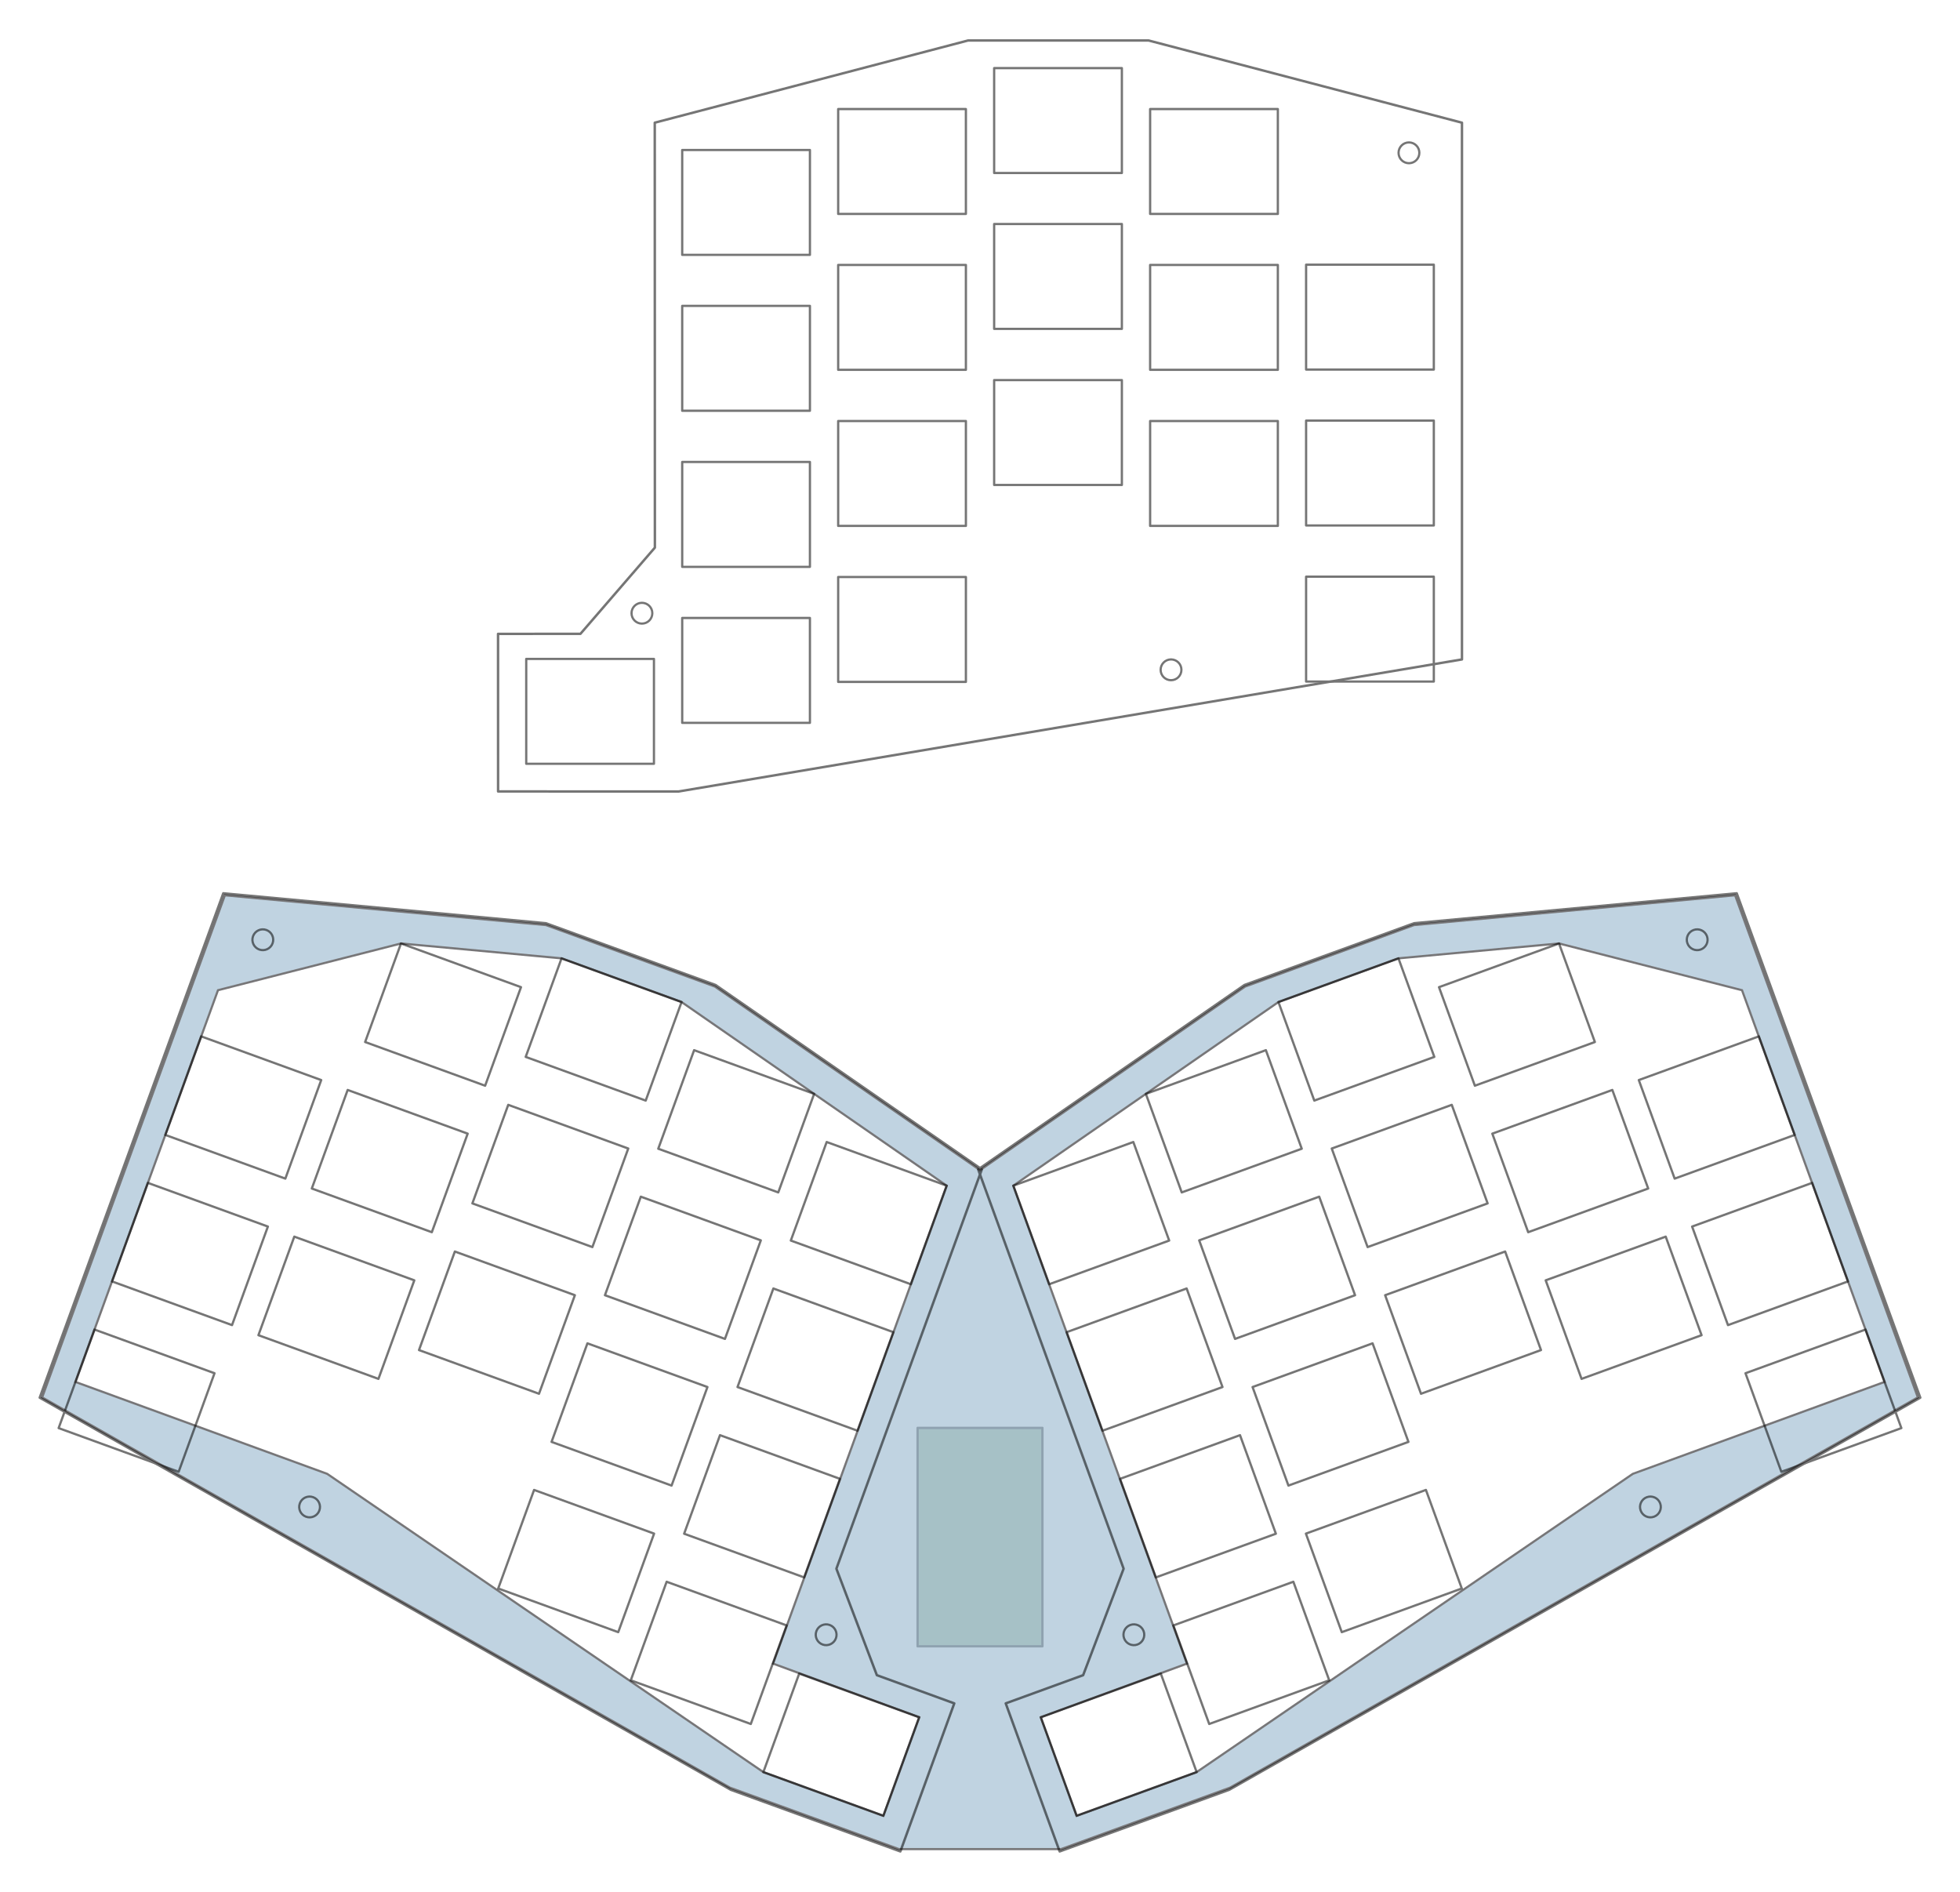
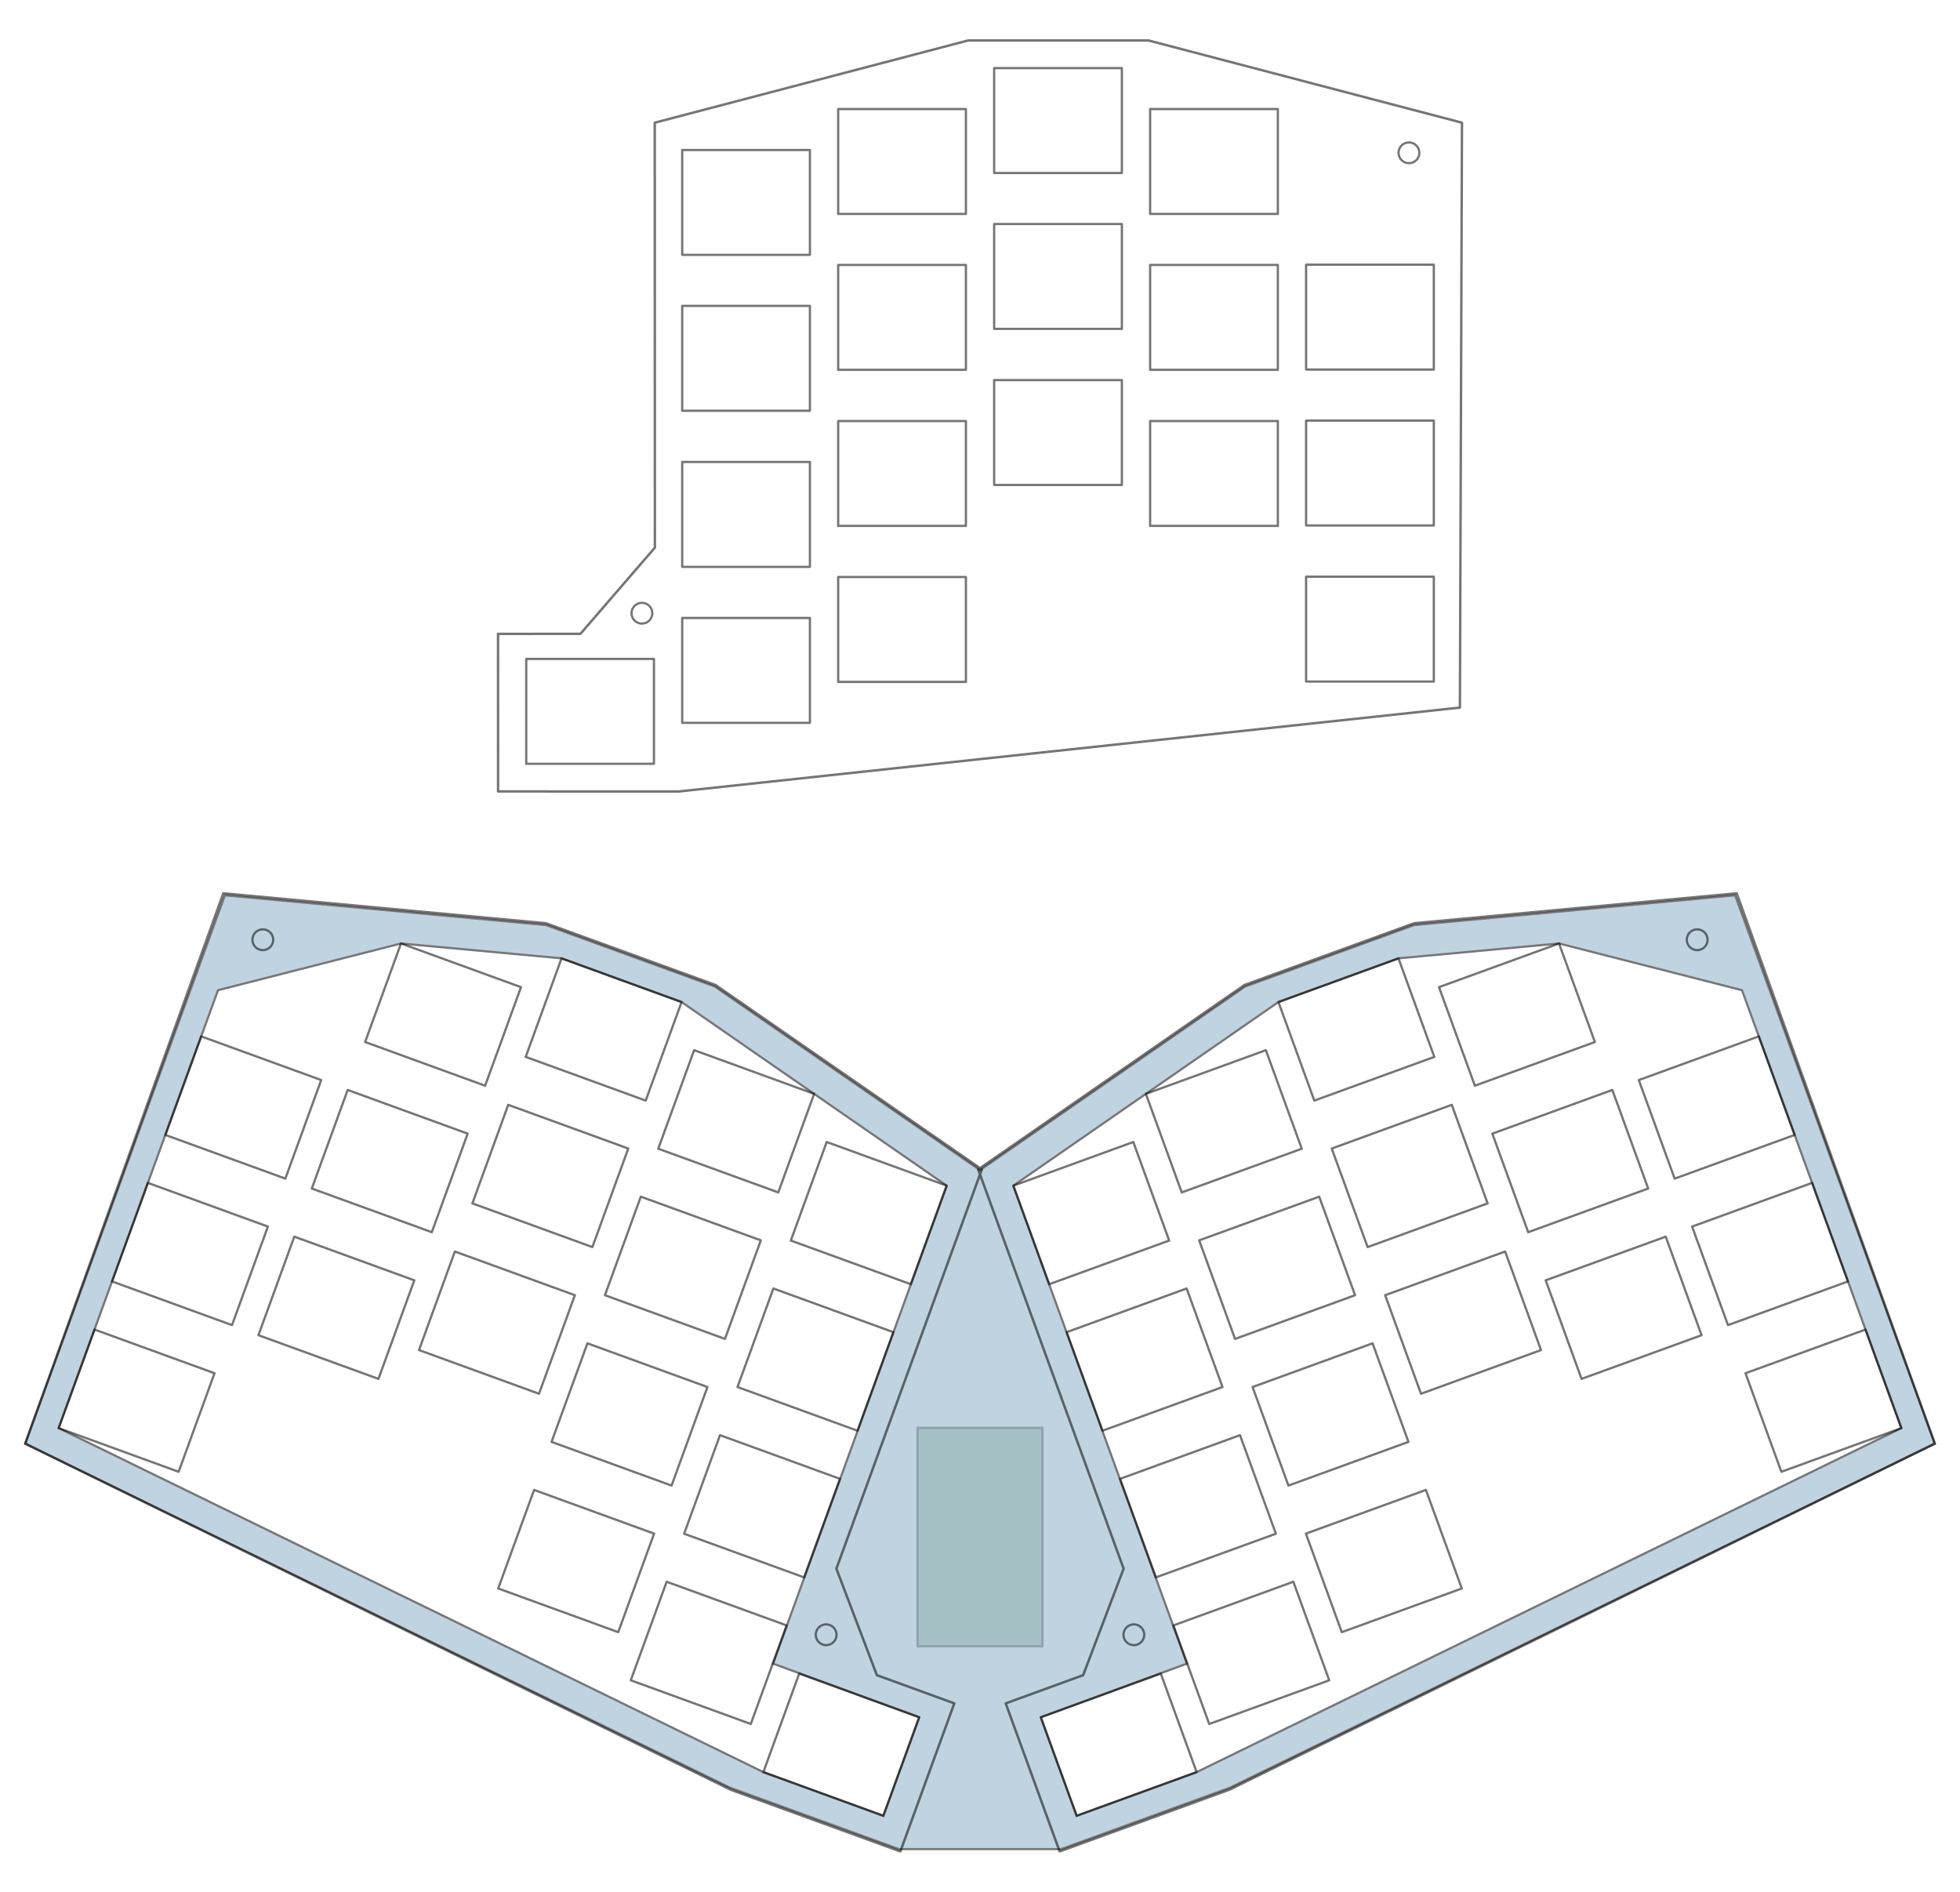
<svg xmlns="http://www.w3.org/2000/svg" xmlns:xlink="http://www.w3.org/1999/xlink" width="239.387mm" height="230.967mm" viewBox="0 0 239.387 230.967" version="1.1" id="svg2944">
  <defs id="defs2938" />
  <g id="g2153" style="display:none;opacity:0.644">
    <rect style="fill:#74a16f;fill-opacity:1;stroke:#000000;stroke-width:0.421;stroke-linejoin:round;stroke-opacity:1;stop-color:#000000" id="rect2149" width="18" height="48" x="110.694" y="158.951" />
  </g>
  <g style="display:inline;opacity:0.644" id="layer2">
    <rect style="opacity:0.644;fill:#74a16f;fill-opacity:1;stroke:#000000;stroke-width:0.289;stroke-linejoin:round;stroke-opacity:1;stop-color:#000000" id="rect1250-2" width="15.24" height="26.67" x="112.074" y="174.378" />
  </g>
  <g id="layer3" style="display:inline;opacity:0.538">
-     <path transform="scale(0.2645833)" d="m 103.811,413.236 -84.348,231.746 317.541,180.158 77.941,28.344 h 74.879 L 567.766,825.141 885.309,644.982 800.959,413.236 652.715,426.992 574.771,455.361 452.385,540.107 330,455.361 252.057,426.992 Z m 81.291,22.236 74.121,6.867 55.402,20.164 61.193,42.385 61.195,42.383 -80.158,220.59 67.477,24.766 -16.557,45.488 L 352.375,817.949 151.035,680.277 34.822,637.85 100.629,457.045 Z m 534.566,0 84.473,21.572 65.809,180.805 -116.215,42.428 -201.338,137.672 -55.402,20.166 -16.557,-45.488 67.479,-24.766 -80.158,-220.59 61.193,-42.383 61.195,-42.385 55.4,-20.164 z" style="opacity:1;fill:#89aec8;fill-opacity:1;stroke:#010004;stroke-width:1px;stroke-linecap:butt;stroke-linejoin:miter;stroke-opacity:1;stop-opacity:1" id="path3627" />
+     <path transform="scale(0.2645833)" d="m 103.811,413.236 -92.172,253.092 325.366,158.813 77.941,28.344 h 74.879 L 567.766,825.141 893.134,666.328 800.959,413.236 652.715,426.992 574.771,455.361 452.385,540.107 330,455.361 252.057,426.992 Z m 81.291,22.236 74.121,6.867 55.402,20.164 61.193,42.385 61.195,42.383 -80.158,220.59 67.477,24.766 -16.557,45.488 L 352.375,817.949 27.067,659.16 100.629,457.045 Z m 534.566,0 84.473,21.572 73.565,202.115 -325.309,158.79 -55.402,20.166 -16.557,-45.488 67.479,-24.766 -80.158,-220.59 61.193,-42.383 61.195,-42.385 55.4,-20.164 z" style="opacity:1;fill:#89aec8;fill-opacity:1;stroke:#010004;stroke-width:1px;stroke-linecap:butt;stroke-linejoin:miter;stroke-opacity:1;stop-opacity:1" id="path3627" />
  </g>
  <g id="layer1" transform="translate(2.249172,-5.700928)" style="display:inline;opacity:0.542">
    <g id="g1017" transform="translate(61.8848,23.88)" style="display:inline">
      <g transform="translate(0,4.999696)" id="g2653">
        <rect style="fill:none;stroke:#000000;stroke-width:0.276;stroke-linejoin:round;stroke-miterlimit:4;stroke-dasharray:none;stroke-opacity:1" id="rect1798-3-1-5" width="15.599" height="12.808" x="0.138" y="57.288" />
      </g>
      <g id="g2653-4" transform="translate(19.05)">
        <rect style="fill:none;stroke:#000000;stroke-width:0.276;stroke-linejoin:round;stroke-miterlimit:4;stroke-dasharray:none;stroke-opacity:1" id="rect1798-0" width="15.599" height="12.808" x="0.138" y="0.138" />
        <rect y="19.176" x="0.138" height="12.808" width="15.599" id="rect1798-3-6" style="fill:none;stroke:#000000;stroke-width:0.276;stroke-linejoin:round;stroke-miterlimit:4;stroke-dasharray:none;stroke-opacity:1" />
        <rect style="fill:none;stroke:#000000;stroke-width:0.276;stroke-linejoin:round;stroke-miterlimit:4;stroke-dasharray:none;stroke-opacity:1" id="rect1798-3-1-53" width="15.599" height="12.808" x="0.138" y="38.238" />
        <rect y="57.288" x="0.138" height="12.808" width="15.599" id="rect1798-3-1-5-8" style="fill:none;stroke:#000000;stroke-width:0.276;stroke-linejoin:round;stroke-miterlimit:4;stroke-dasharray:none;stroke-opacity:1" />
      </g>
      <g id="g2653-49" transform="translate(38.1,-5)">
        <rect style="fill:none;stroke:#000000;stroke-width:0.276;stroke-linejoin:round;stroke-miterlimit:4;stroke-dasharray:none;stroke-opacity:1" id="rect1798-1" width="15.599" height="12.808" x="0.138" y="0.138" />
        <rect y="19.176" x="0.138" height="12.808" width="15.599" id="rect1798-3-5" style="fill:none;stroke:#000000;stroke-width:0.276;stroke-linejoin:round;stroke-miterlimit:4;stroke-dasharray:none;stroke-opacity:1" />
        <rect style="fill:none;stroke:#000000;stroke-width:0.276;stroke-linejoin:round;stroke-miterlimit:4;stroke-dasharray:none;stroke-opacity:1" id="rect1798-3-1-9" width="15.599" height="12.808" x="0.138" y="38.238" />
        <rect y="57.288" x="0.138" height="12.808" width="15.599" id="rect1798-3-1-5-83" style="fill:none;stroke:#000000;stroke-width:0.276;stroke-linejoin:round;stroke-miterlimit:4;stroke-dasharray:none;stroke-opacity:1" />
      </g>
      <g id="g2653-1" transform="translate(57.15,-10)">
        <rect style="fill:none;stroke:#000000;stroke-width:0.276;stroke-linejoin:round;stroke-miterlimit:4;stroke-dasharray:none;stroke-opacity:1" id="rect1798-9" width="15.599" height="12.808" x="0.138" y="0.138" />
        <rect y="19.176" x="0.138" height="12.808" width="15.599" id="rect1798-3-67" style="fill:none;stroke:#000000;stroke-width:0.276;stroke-linejoin:round;stroke-miterlimit:4;stroke-dasharray:none;stroke-opacity:1" />
        <rect style="fill:none;stroke:#000000;stroke-width:0.276;stroke-linejoin:round;stroke-miterlimit:4;stroke-dasharray:none;stroke-opacity:1" id="rect1798-3-1-8" width="15.599" height="12.808" x="0.138" y="38.238" />
      </g>
      <g id="g2653-5" transform="translate(76.2,-5)">
        <rect style="fill:none;stroke:#000000;stroke-width:0.276;stroke-linejoin:round;stroke-miterlimit:4;stroke-dasharray:none;stroke-opacity:1" id="rect1798-5" width="15.599" height="12.808" x="0.138" y="0.138" />
        <rect y="19.176" x="0.138" height="12.808" width="15.599" id="rect1798-3-61" style="fill:none;stroke:#000000;stroke-width:0.276;stroke-linejoin:round;stroke-miterlimit:4;stroke-dasharray:none;stroke-opacity:1" />
        <rect style="fill:none;stroke:#000000;stroke-width:0.276;stroke-linejoin:round;stroke-miterlimit:4;stroke-dasharray:none;stroke-opacity:1" id="rect1798-3-1-59" width="15.599" height="12.808" x="0.138" y="38.238" />
      </g>
      <g id="g2653-9" transform="translate(95.25,14.00793)" style="display:inline">
        <rect style="fill:none;stroke:#000000;stroke-width:0.276;stroke-linejoin:round;stroke-miterlimit:4;stroke-dasharray:none;stroke-opacity:1" id="rect1798-51" width="15.599" height="12.808" x="0.138" y="0.138" />
        <rect y="19.176" x="0.138" height="12.808" width="15.599" id="rect1798-3-7" style="fill:none;stroke:#000000;stroke-width:0.276;stroke-linejoin:round;stroke-miterlimit:4;stroke-dasharray:none;stroke-opacity:1" />
        <rect style="fill:none;stroke:#000000;stroke-width:0.276;stroke-linejoin:round;stroke-miterlimit:4;stroke-dasharray:none;stroke-opacity:1" id="rect1798-3-1-4" width="15.599" height="12.808" x="0.138" y="38.238" />
      </g>
-       <path d="m 54.105,-13.236 -38.269,10.04 0.015,51.895 -9.093,10.529 -10.063,0.002 0.005,19.244 22.042,0.006 95.683,-16.129 V -3.195 L 76.15,-13.236 Z" style="font-variation-settings:normal;display:inline;opacity:1;vector-effect:none;fill:none;fill-opacity:1;stroke:#000000;stroke-width:0.3;stroke-linecap:butt;stroke-linejoin:round;stroke-miterlimit:4;stroke-dasharray:none;stroke-dashoffset:0;stroke-opacity:1;stop-color:#000000;stop-opacity:1" id="rect1309" />
+       <path d="m 54.105,-13.236 -38.269,10.04 0.015,51.895 -9.093,10.529 -10.063,0.002 0.005,19.244 22.042,0.006 L 114.174,68.232 114.425,-3.195 76.15,-13.236 Z" style="font-variation-settings:normal;display:inline;opacity:1;vector-effect:none;fill:none;fill-opacity:1;stroke:#000000;stroke-width:0.3;stroke-linecap:butt;stroke-linejoin:round;stroke-miterlimit:4;stroke-dasharray:none;stroke-dashoffset:0;stroke-opacity:1;stop-color:#000000;stop-opacity:1" id="rect1309" />
      <circle r="1.27" cy="0.483" cx="107.95" id="path1222-5" style="font-variation-settings:normal;opacity:1;vector-effect:none;fill:none;fill-opacity:1;stroke:#000000;stroke-width:0.271;stroke-linecap:butt;stroke-linejoin:round;stroke-miterlimit:4;stroke-dasharray:none;stroke-dashoffset:0;stroke-opacity:1;stop-color:#000000;stop-opacity:1" />
-       <circle style="font-variation-settings:normal;opacity:1;vector-effect:none;fill:none;fill-opacity:1;stroke:#000000;stroke-width:0.271;stroke-linecap:butt;stroke-linejoin:round;stroke-miterlimit:4;stroke-dasharray:none;stroke-dashoffset:0;stroke-opacity:1;stop-color:#000000;stop-opacity:1" id="circle884" cx="78.891" cy="63.62" r="1.27" />
      <circle r="1.27" cy="56.708" cx="14.268" id="circle886" style="font-variation-settings:normal;display:inline;opacity:1;vector-effect:none;fill:none;fill-opacity:1;stroke:#000000;stroke-width:0.271;stroke-linecap:butt;stroke-linejoin:round;stroke-miterlimit:4;stroke-dasharray:none;stroke-dashoffset:0;stroke-opacity:1;stop-color:#000000;stop-opacity:1" />
    </g>
    <use transform="rotate(-20,459.9504,-27.41205)" height="100%" width="100%" id="use880" xlink:href="#g1017" y="0" x="0" style="display:inline" />
    <use transform="matrix(-1,0,0,1,234.8892,5.4379604e-6)" height="100%" width="100%" id="use882" xlink:href="#use880" y="0" x="0" style="display:inline" />
  </g>
</svg>
